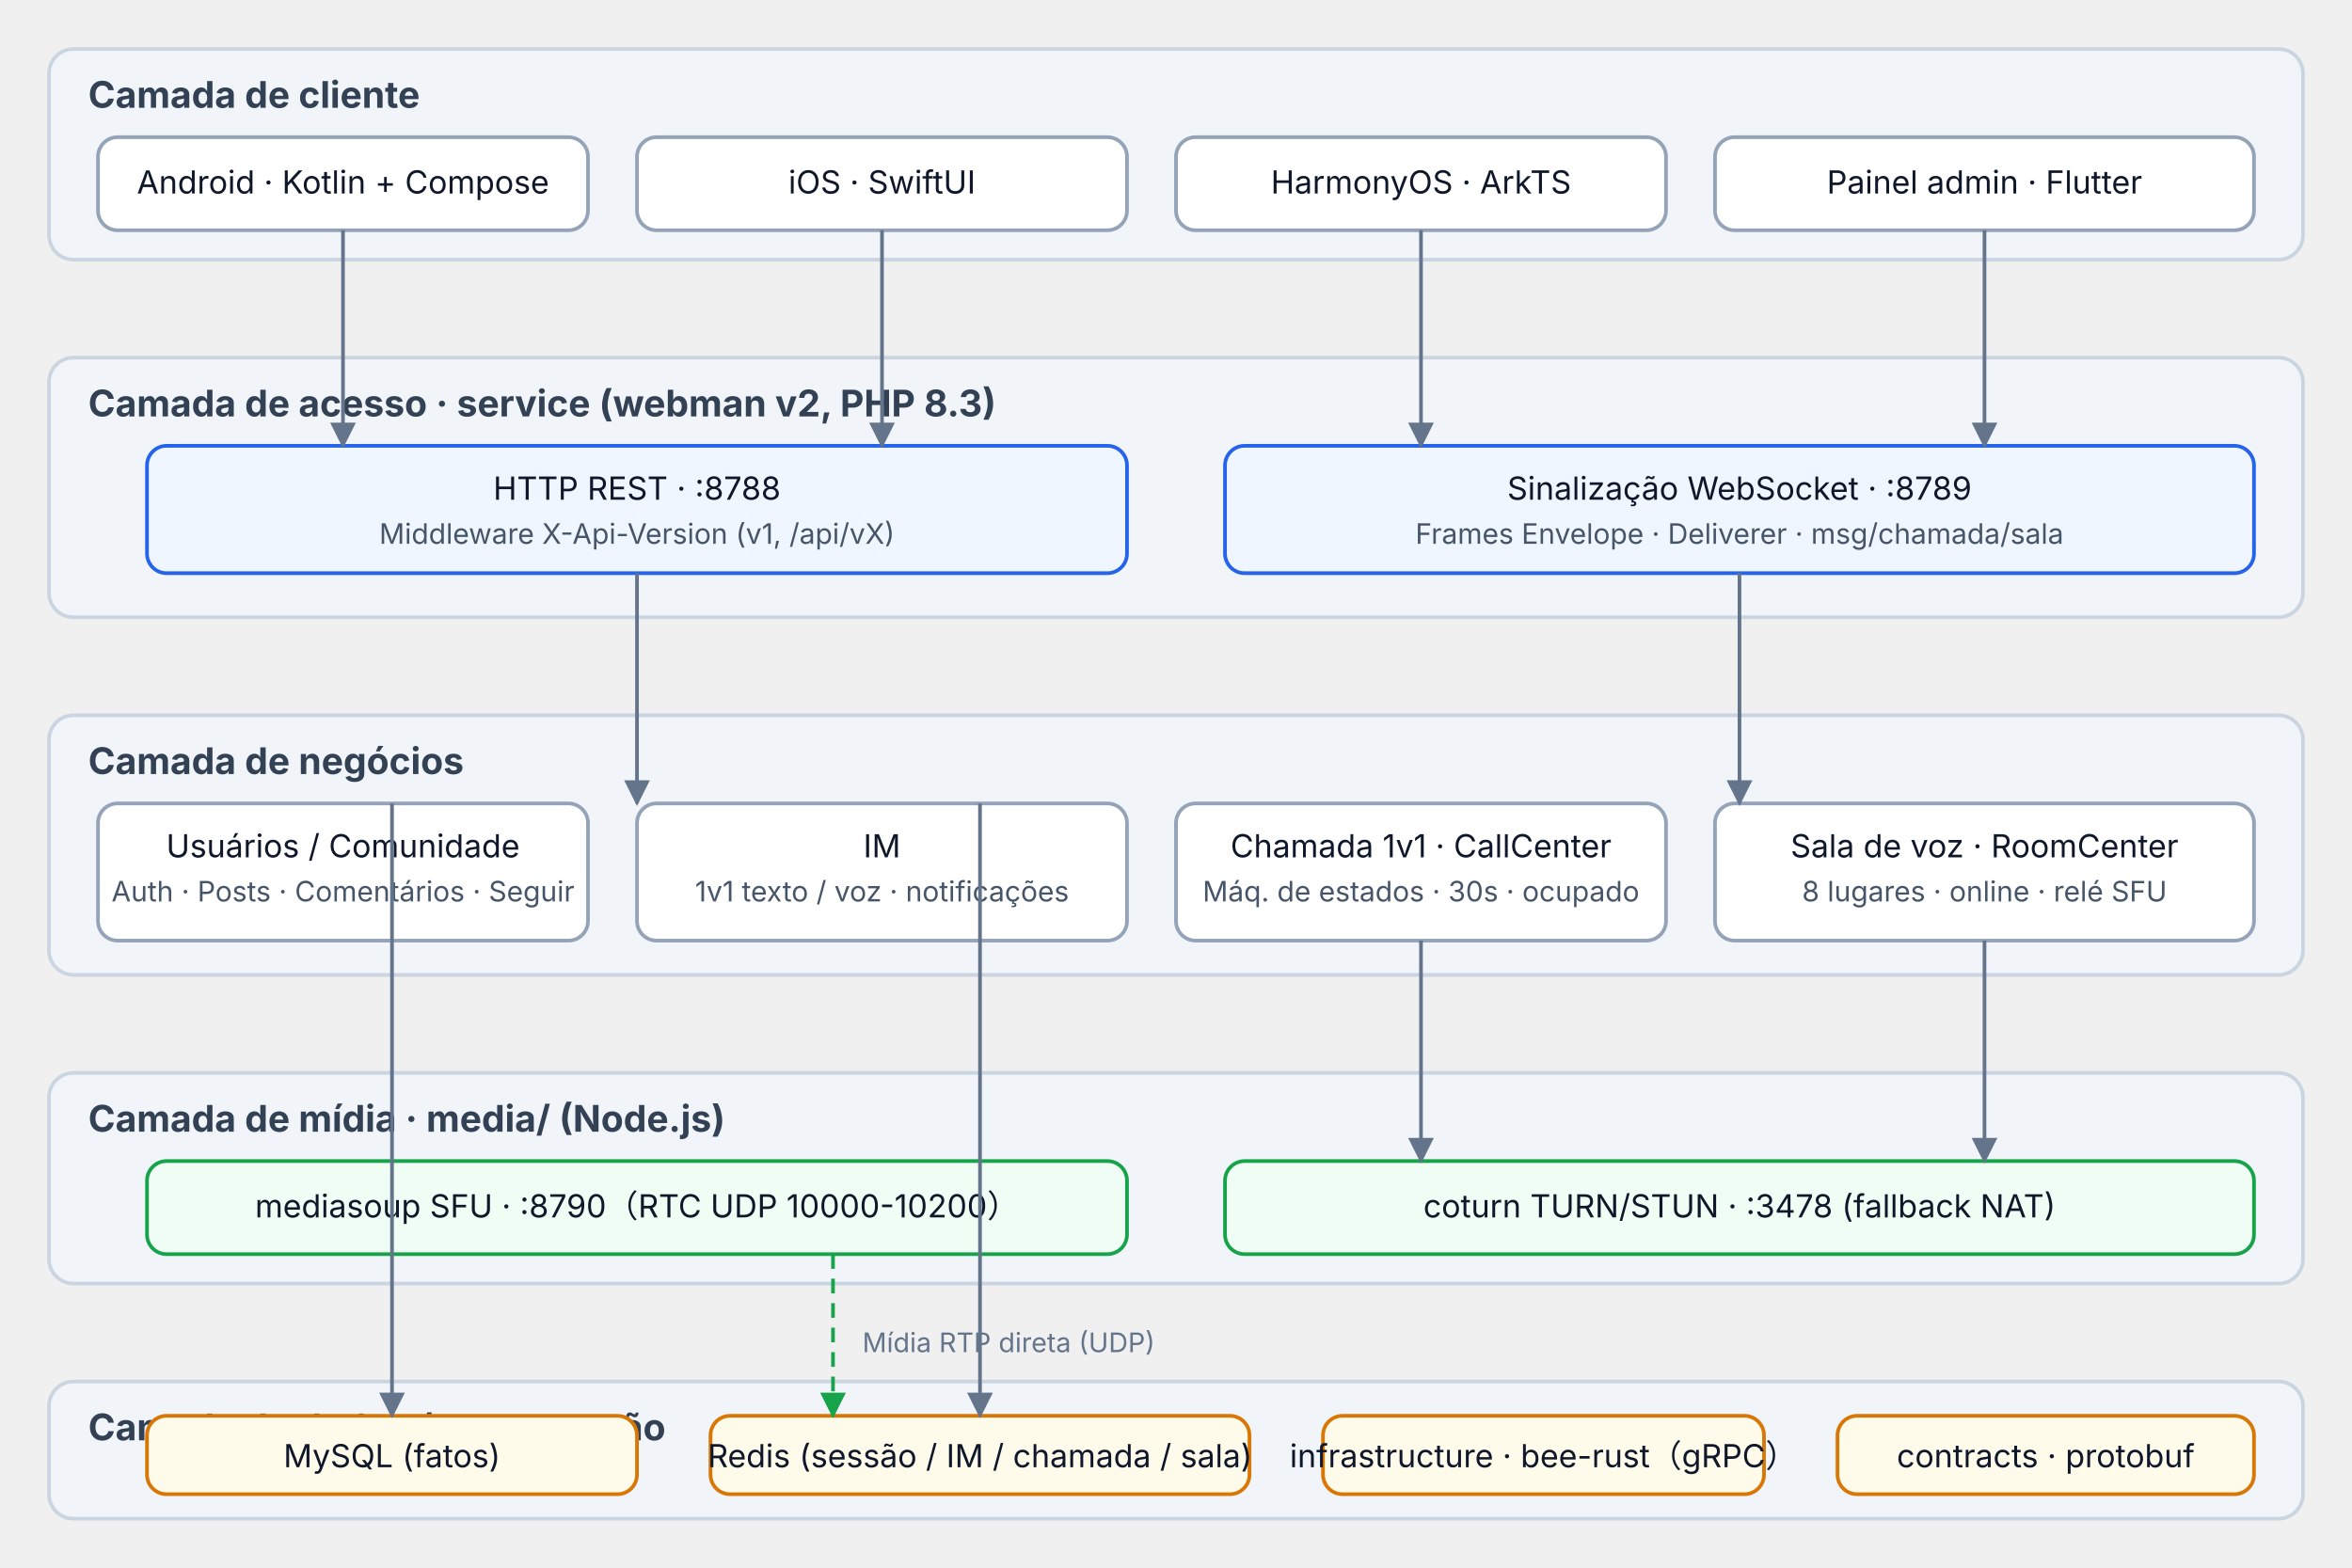
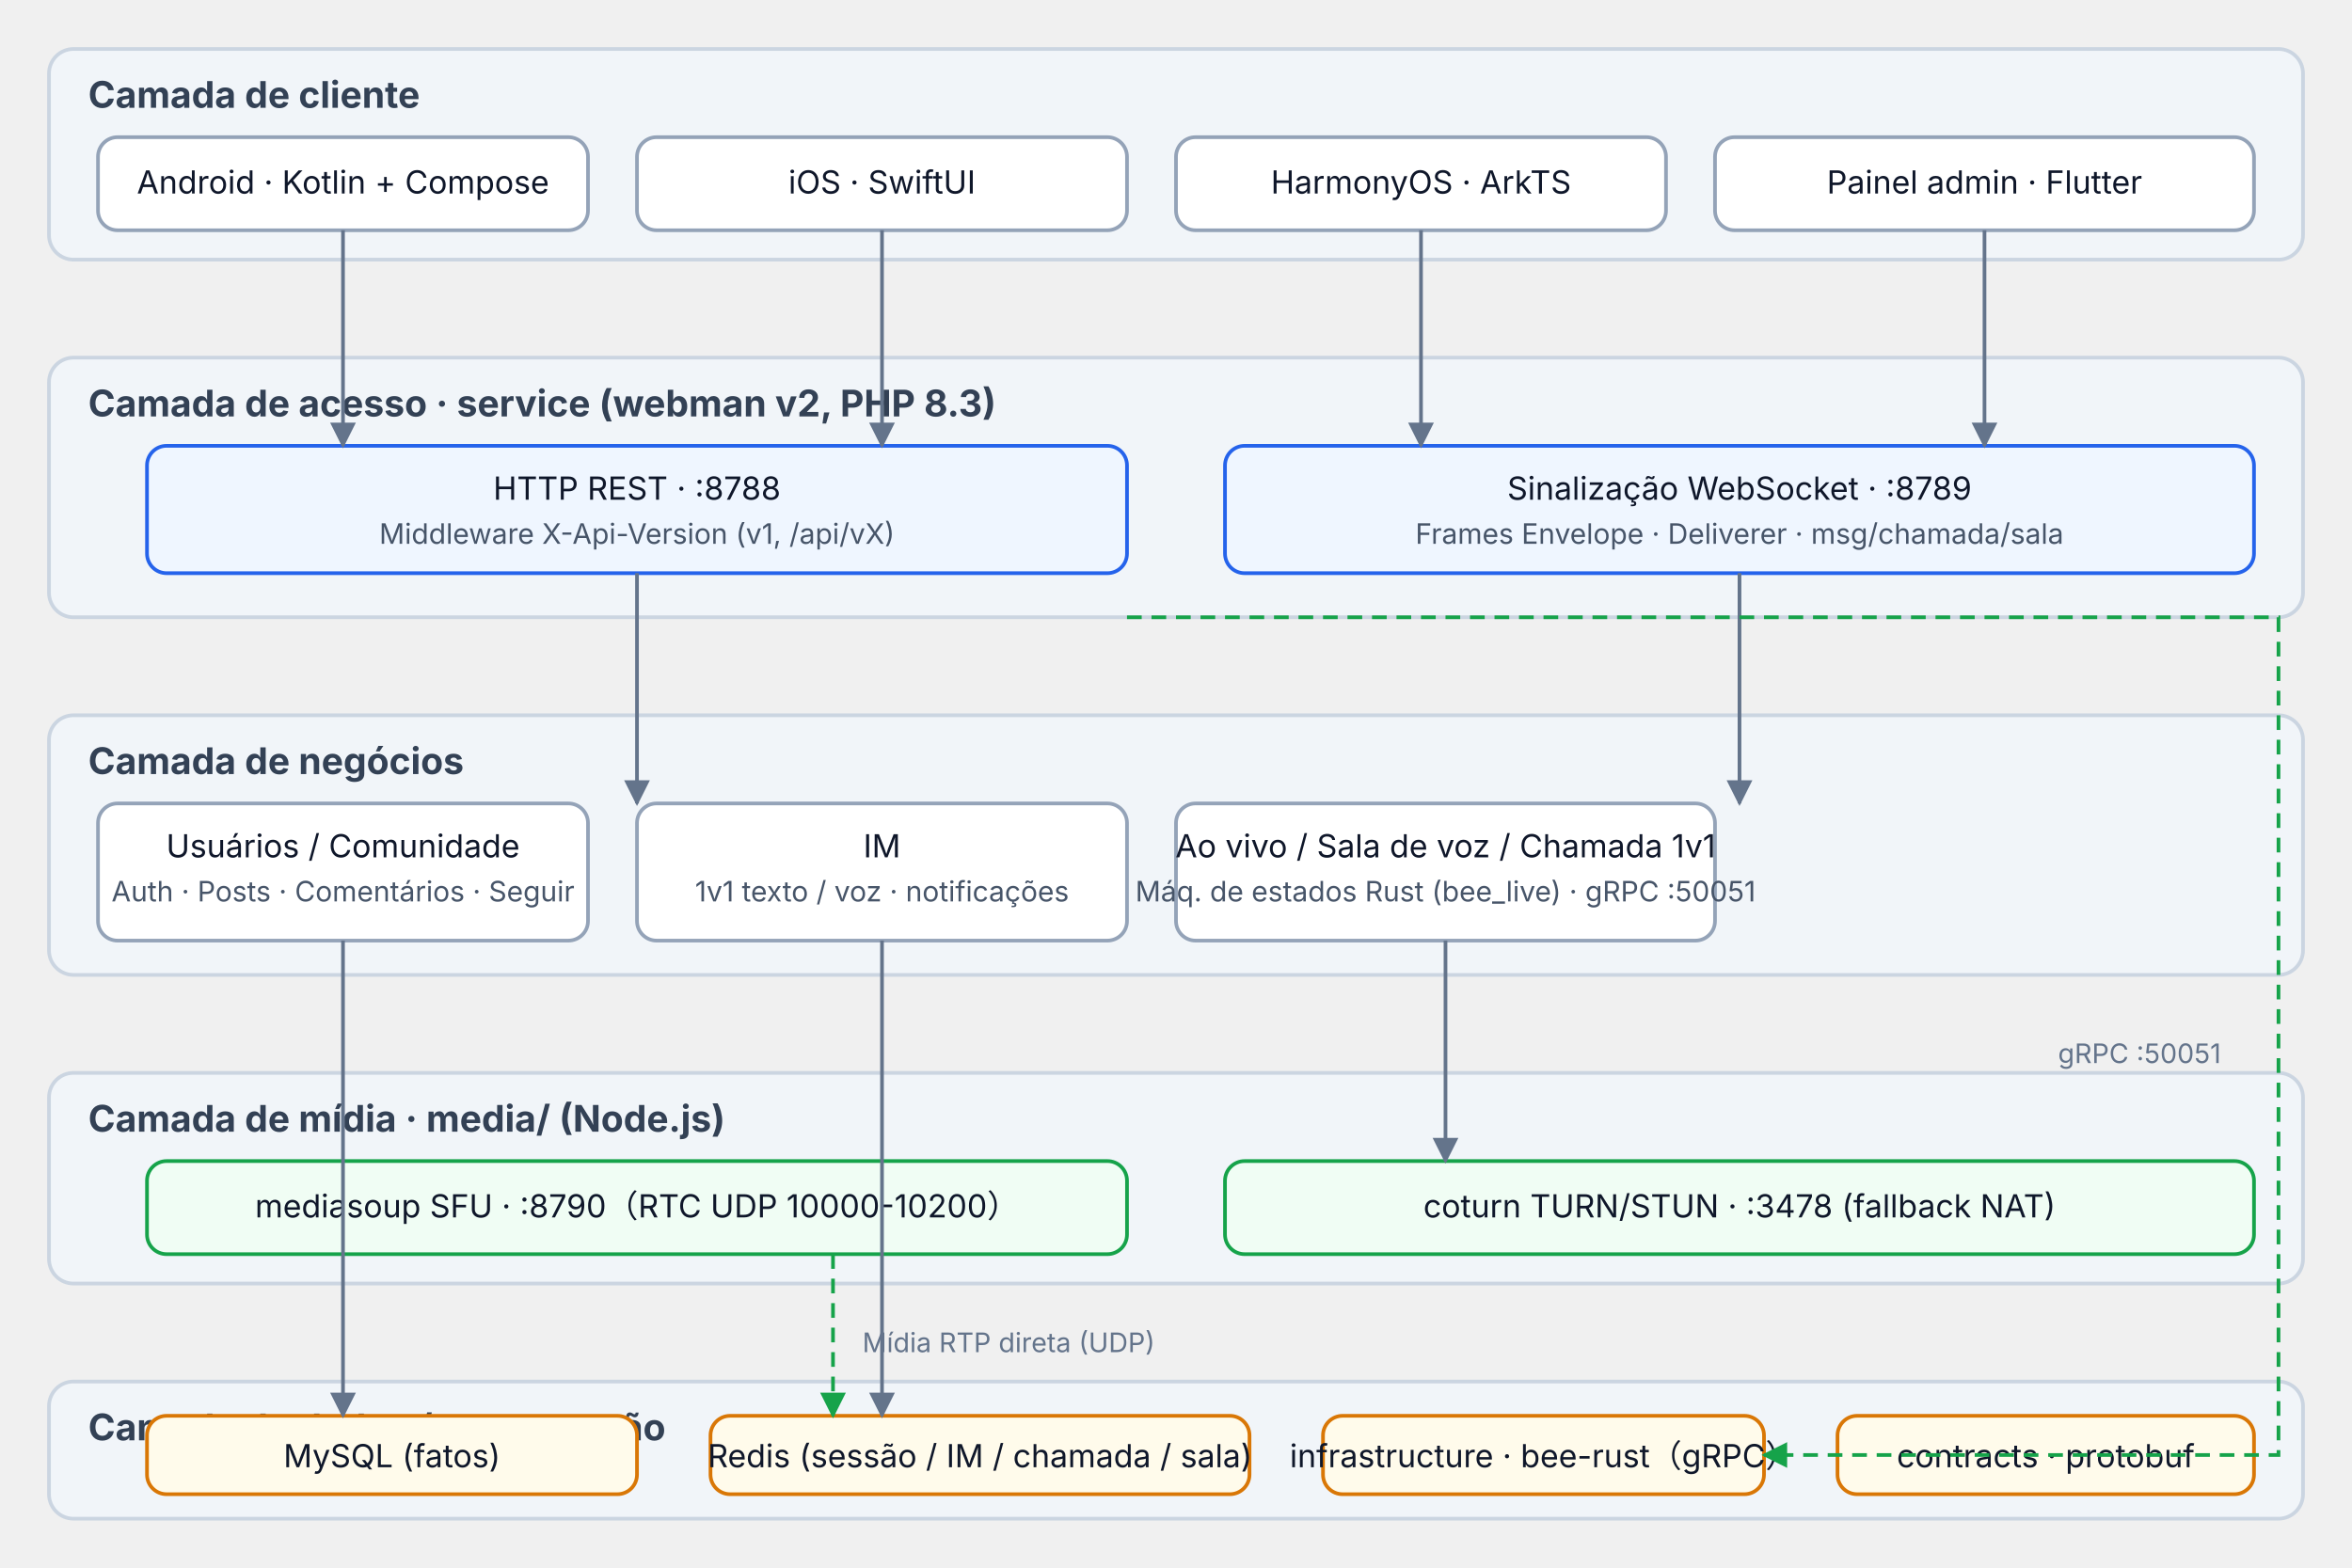
<svg xmlns="http://www.w3.org/2000/svg" viewBox="0 0 960 640" width="100%" font-family="system-ui, -apple-system, 'Segoe UI', 'PingFang SC', 'Microsoft YaHei', sans-serif">
  <defs>
    <marker id="arr" viewBox="0 0 10 10" refX="9" refY="5" markerWidth="7" markerHeight="7" orient="auto-start-reverse">
      <path d="M 0 0 L 10 5 L 0 10 z" fill="#64748b" />
    </marker>
    <marker id="arrg" viewBox="0 0 10 10" refX="9" refY="5" markerWidth="7" markerHeight="7" orient="auto-start-reverse">
      <path d="M 0 0 L 10 5 L 0 10 z" fill="#16a34a" />
    </marker>
  </defs>
  <style>
    .layer { fill: #f1f5f9; stroke: #cbd5e1; stroke-width: 1.5; rx: 10 }
    .box   { fill: #ffffff; stroke: #94a3b8; stroke-width: 1.5; rx: 8 }
    .boxb  { fill: #eff6ff; stroke: #2563eb; stroke-width: 1.5; rx: 8 }
    .boxg  { fill: #f0fdf4; stroke: #16a34a; stroke-width: 1.5; rx: 8 }
    .boxy  { fill: #fffbeb; stroke: #d97706; stroke-width: 1.5; rx: 8 }
    .lt    { font-size: 15px; font-weight: 700; fill: #334155 }
    .t     { font-size: 13px; fill: #0f172a; text-anchor: middle }
    .ts    { font-size: 11.5px; fill: #475569; text-anchor: middle }
    .edge  { stroke: #64748b; stroke-width: 1.5; fill: none; marker-end: url(#arr) }
    .edgeg { stroke: #16a34a; stroke-width: 1.5; fill: none; stroke-dasharray: 6 4; marker-end: url(#arrg) }
    .el    { font-size: 11px; fill: #64748b }
  </style>
  <g>
    <rect class="layer" x="20" y="20" width="920" height="86" />
    <text class="lt" x="36" y="44">Camada de cliente</text>
    <rect class="box" x="40" y="56" width="200" height="38" />
    <text class="t" x="140" y="79">Android · Kotlin + Compose</text>
    <rect class="box" x="260" y="56" width="200" height="38" />
    <text class="t" x="360" y="79">iOS · SwiftUI</text>
    <rect class="box" x="480" y="56" width="200" height="38" />
    <text class="t" x="580" y="79">HarmonyOS · ArkTS</text>
    <rect class="box" x="700" y="56" width="220" height="38" />
    <text class="t" x="810" y="79">Painel admin · Flutter</text>
  </g>
  <g>
    <rect class="layer" x="20" y="146" width="920" height="106" />
    <text class="lt" x="36" y="170">Camada de acesso · service (webman v2, PHP 8.3)</text>
    <rect class="boxb" x="60" y="182" width="400" height="52" />
    <text class="t" x="260" y="204">HTTP REST · :8788</text>
    <text class="ts" x="260" y="222">Middleware X-Api-Version (v1, /api/vX)</text>
    <rect class="boxb" x="500" y="182" width="420" height="52" />
    <text class="t" x="710" y="204">Sinalização WebSocket · :8789</text>
    <text class="ts" x="710" y="222">Frames Envelope · Deliverer · msg/chamada/sala</text>
  </g>
  <g>
    <rect class="layer" x="20" y="292" width="920" height="106" />
    <text class="lt" x="36" y="316">Camada de negócios</text>
    <rect class="box" x="40" y="328" width="200" height="56" />
    <text class="t" x="140" y="350">Usuários / Comunidade</text>
    <text class="ts" x="140" y="368">Auth · Posts · Comentários · Seguir</text>
    <rect class="box" x="260" y="328" width="200" height="56" />
    <text class="t" x="360" y="350">IM</text>
    <text class="ts" x="360" y="368">1v1 texto / voz · notificações</text>
-     <rect class="box" x="480" y="328" width="200" height="56" />
-     <text class="t" x="580" y="350">Chamada 1v1 · CallCenter</text>
-     <text class="ts" x="580" y="368">Máq. de estados · 30s · ocupado</text>
-     <rect class="box" x="700" y="328" width="220" height="56" />
-     <text class="t" x="810" y="350">Sala de voz · RoomCenter</text>
-     <text class="ts" x="810" y="368">8 lugares · online · relé SFU</text>
+     <rect class="box" x="480" y="328" width="220" height="56" />
+     <text class="t" x="590" y="350">Ao vivo / Sala de voz / Chamada 1v1</text>
+     <text class="ts" x="590" y="368">Máq. de estados Rust (bee_live) · gRPC :50051</text>
  </g>
  <g>
    <rect class="layer" x="20" y="438" width="920" height="86" />
    <text class="lt" x="36" y="462">Camada de mídia · media/ (Node.js)</text>
    <rect class="boxg" x="60" y="474" width="400" height="38" />
    <text class="t" x="260" y="497">mediasoup SFU · :8790（RTC UDP 10000-10200）</text>
    <rect class="boxg" x="500" y="474" width="420" height="38" />
    <text class="t" x="710" y="497">coturn TURN/STUN · :3478 (fallback NAT)</text>
  </g>
  <g>
    <rect class="layer" x="20" y="564" width="920" height="56" />
    <text class="lt" x="36" y="588">Camada de dados / computação</text>
    <rect class="boxy" x="60" y="578" width="200" height="32" />
    <text class="t" x="160" y="599">MySQL (fatos)</text>
    <rect class="boxy" x="290" y="578" width="220" height="32" />
    <text class="t" x="400" y="599">Redis (sessão / IM / chamada / sala)</text>
    <rect class="boxy" x="540" y="578" width="180" height="32" />
    <text class="t" x="630" y="599">infrastructure · bee-rust（gRPC）</text>
    <rect class="boxy" x="750" y="578" width="170" height="32" />
    <text class="t" x="835" y="599">contracts · protobuf</text>
  </g>
  <path class="edge" d="M 140 94 L 140 182" />
  <path class="edge" d="M 360 94 L 360 182" />
  <path class="edge" d="M 580 94 L 580 182" />
  <path class="edge" d="M 810 94 L 810 182" />
  <path class="edge" d="M 260 234 L 260 328" />
  <path class="edge" d="M 710 234 L 710 328" />
-   <path class="edge" d="M 580 384 L 580 474" />
-   <path class="edge" d="M 810 384 L 810 474" />
-   <path class="edge" d="M 160 328 L 160 578" />
-   <path class="edge" d="M 400 328 L 400 578" />
+   <path class="edgeg" d="M 460 252 L 930 252 L 930 594 L 720 594" />
+   <text class="el" x="840" y="434">gRPC :50051</text>
+   <path class="edge" d="M 590 384 L 590 474" />
+   <path class="edge" d="M 140 384 L 140 578" />
+   <path class="edge" d="M 360 384 L 360 578" />
  <path class="edgeg" d="M 340 512 L 340 578" />
  <text class="el" x="352" y="552">Mídia RTP direta (UDP)</text>
</svg>
